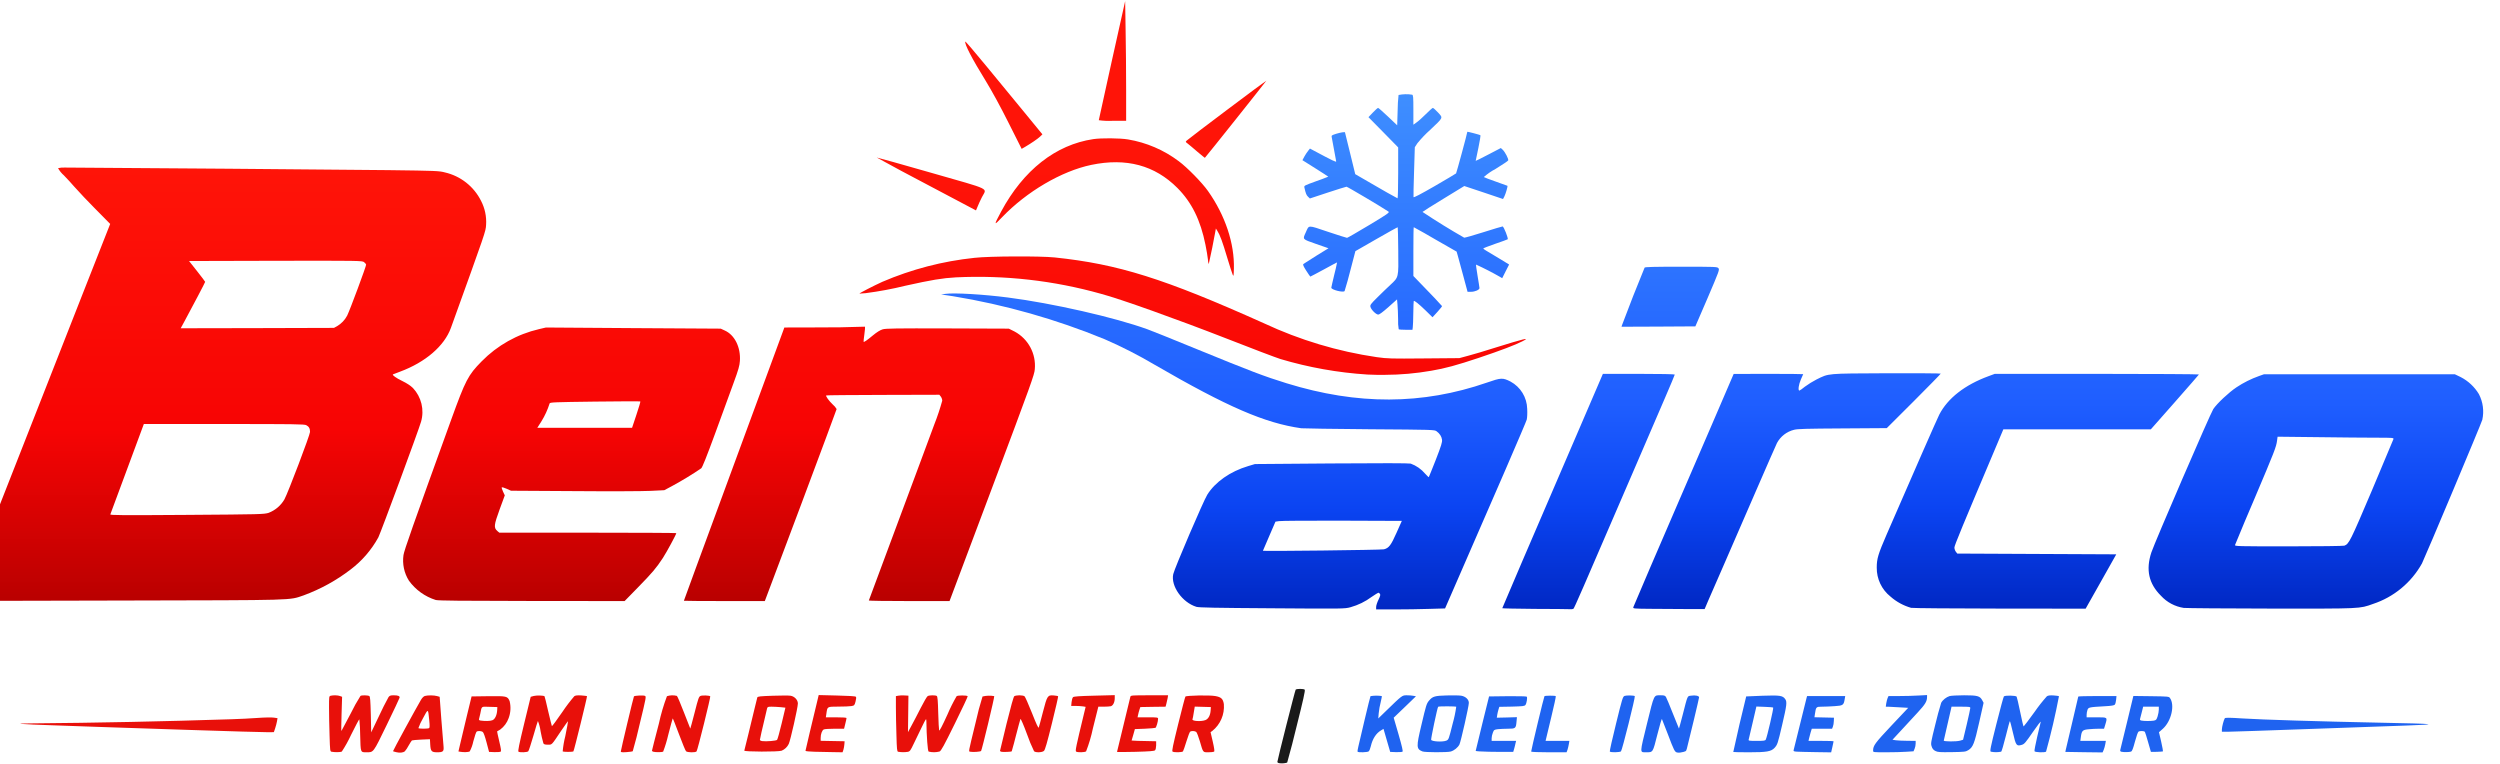
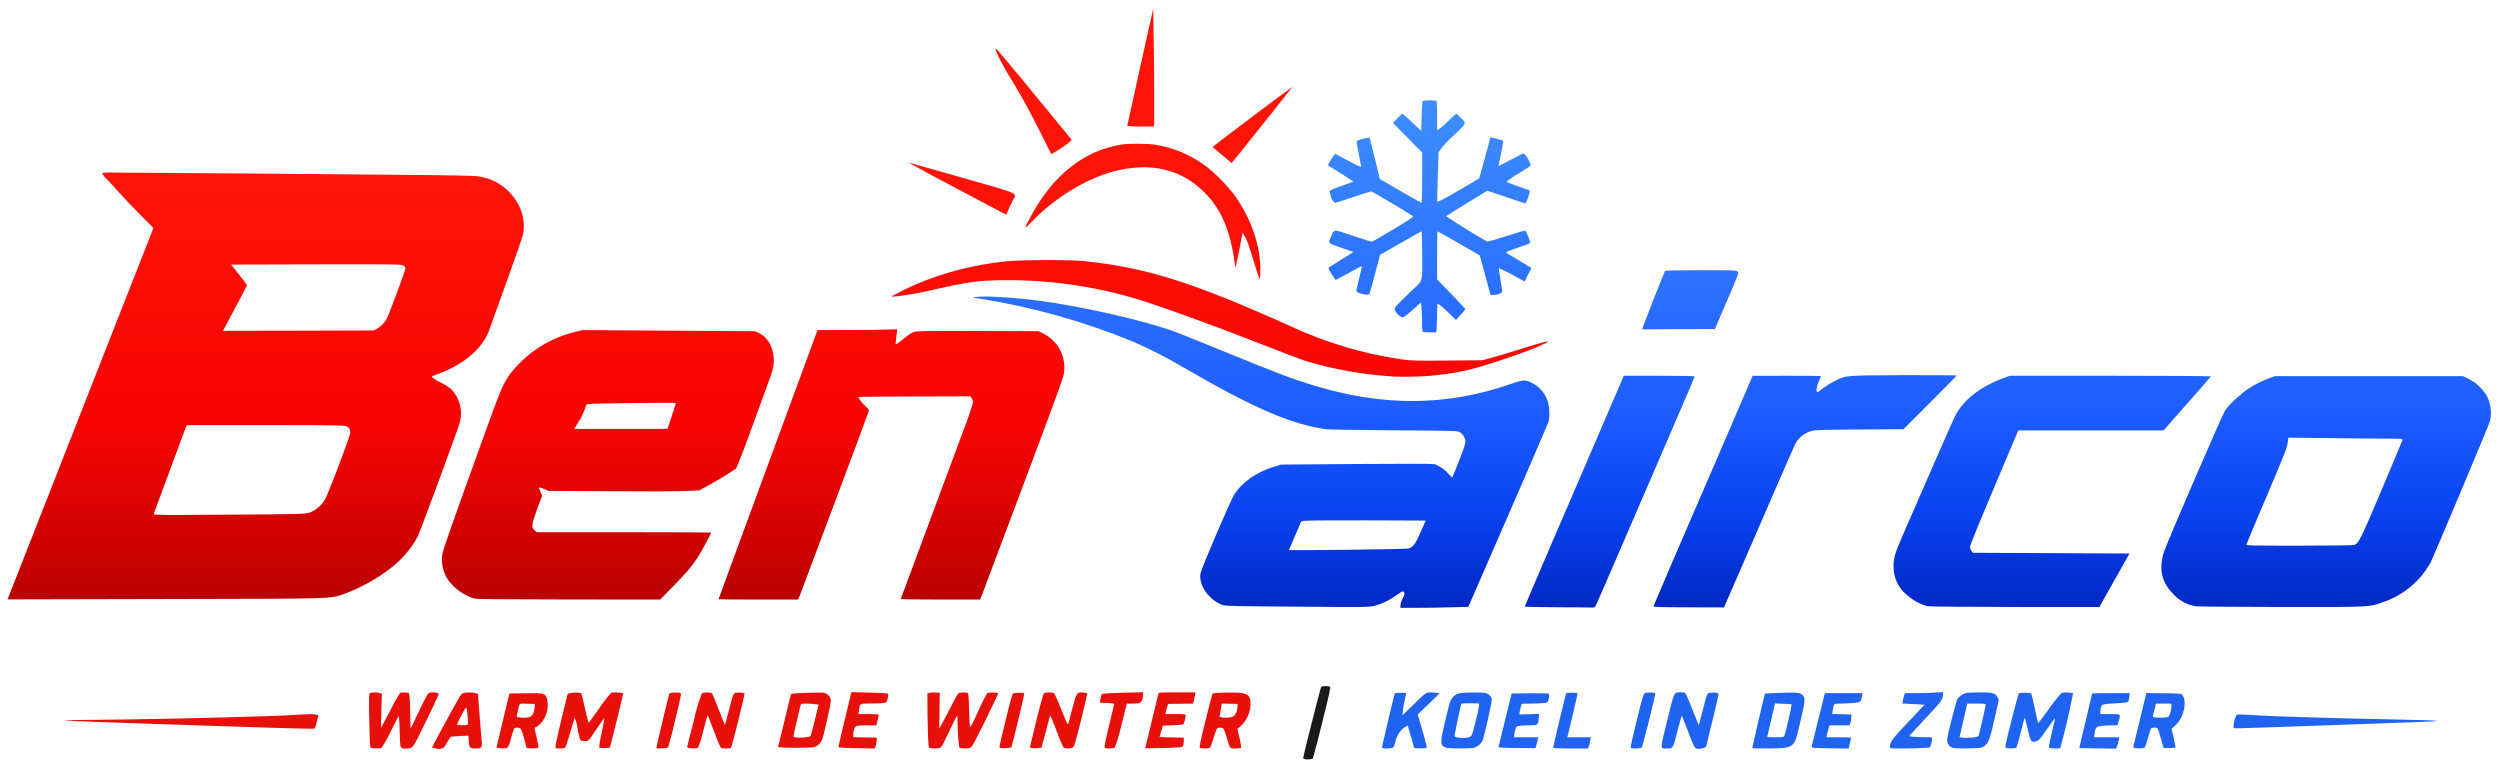
- <svg xmlns="http://www.w3.org/2000/svg" viewBox="50 0 3290 1005">
+ <svg xmlns="http://www.w3.org/2000/svg" viewBox="-10 -10 3340 1025">
  <defs>
    <linearGradient id="a" x1="0" x2="0" y1="220" y2="795" gradientUnits="userSpaceOnUse">
      <stop offset="0" stop-color="#ff1408" />
      <stop offset=".6" stop-color="#f70404" />
      <stop offset="1" stop-color="#b80000" />
    </linearGradient>
    <linearGradient id="b" x1="0" x2="0" y1="120" y2="805" gradientUnits="userSpaceOnUse">
      <stop offset="0" stop-color="#3f8fff" />
      <stop offset=".6" stop-color="#1f5eff" />
      <stop offset=".8" stop-color="#0b44f2" />
      <stop offset="1" stop-color="#0027c2" />
    </linearGradient>
  </defs>
  <path fill="url(#a)" fill-rule="evenodd" d="m1.1 788.2 159.5-406.1 34.4-87.4-21.3-21.6a811 811 0 0 1-26.1-27.6c-2.8-3.3-8.8-9.9-13.5-14.7a35 35 0 0 1-7.7-9.5 31 31 0 0 1 8.9-.8c55.4.2 376.3 2.8 426.2 3.4 62.8.8 66.4 1 74 3a71 71 0 0 1 47.6 37.5 60 60 0 0 1 6.6 31.5c-.6 9 .3 6.4-46.3 135.6-8.6 23.8-33.5 45.2-66.9 57.6-5 1.8-9.2 3.4-9.4 3.6-1.3.9 4.5 5 12.5 8.8q9 4.4 13.8 9.1a46 46 0 0 1 10.7 44.4c-3.1 11-52.9 145.6-56.2 152.2a134 134 0 0 1-36.4 42.2 235 235 0 0 1-61.9 34.1c-19.8 6.7-6.8 6.3-238.8 6.8l-210.7.5zm622.4 1.4a69 69 0 0 1-35.4-25.5 50 50 0 0 1-7.1-33.7c1-6.4 11.9-37.5 62.7-177.9 19-52.4 22.2-58.7 40.1-76.9a155 155 0 0 1 75.7-42.5l9-2.1 115 .8 115 .7 5.2 2.4c13.1 5.8 21.2 22.1 20 40.1-.4 6.2-1.8 11.3-8.5 29.5l-24.1 66c-11.2 30.5-16.8 44.6-18.3 45.8a446 446 0 0 1-38.3 23.3l-10.3 5.5-18.4.9c-10.1.5-55 .7-100.8.3l-82.5-.5-5.8-2.6c-3.1-1.4-6-2.2-6.4-1.8-.3.3.4 2.8 1.7 5.6l2.3 4.9-6.8 18.5c-7.5 20.6-7.9 24.1-3 28.4l2.6 2.2h116.5c64 0 116.4.3 116.4.6 0 1.6-12.7 25.1-17.8 32.9-8.5 13-13.9 19.4-33.1 39L872 791l-121.7-.1c-93.3-.1-123-.4-126.8-1.3m326.5 1c0-.2 6.9-19.2 15.4-42.2l65.1-176.9 50.7-137.7 1-2.8 42.1-.1a1541 1541 0 0 0 63.9-1c.4.3.1 4.9-.7 10.1s-1.1 9.6-1 9.8q.7 1.2 12.1-8.3 8-6.6 13-8.1c4.4-1.2 16.6-1.4 85.6-1.2l80.4.3 7.6 3.8a51 51 0 0 1 26.6 49.6c-.5 7.1-4.1 17.2-56.3 156.3L1299.6 791h-53.3c-29.4 0-53.2-.3-52.9-.8a65550 65550 0 0 1 67.8-182.2l18.4-49.6a308 308 0 0 0 10.4-31.1c0-1.7-.9-4.1-1.9-5.4l-1.9-2.4-74.2.2c-40.9.1-74.5.4-74.7.7-.9.9 3.5 7.1 8.6 11.9a24 24 0 0 1 5.1 6c0 .6-21.3 57.7-47.2 126.9L1056.5 791h-53.2c-29.3 0-53.3-.2-53.3-.4M403.5 674.9a41 41 0 0 0 20.8-17.7c4.8-8.8 33.7-85 33.7-88.8 0-4.6-1.4-7-5-8.9-2.5-1.3-16.2-1.5-108.3-1.5H239.3l-21.8 58.8-22.3 60.1c-.5 1.2 13.9 1.3 100.7.7 97.1-.7 101.4-.8 107.6-2.7m484-129c3.1-9.3 5.5-17.3 5.2-17.6s-27.2-.2-59.7.2c-53.3.7-59.2.9-59.7 2.4a104 104 0 0 1-10.8 23.6l-5.4 8.5h124.7zm-394-116.6a35 35 0 0 0 13.4-14c3.6-7.2 25.2-65.4 24.9-67-.2-.9-1.4-2.4-2.8-3.4-2.4-1.8-6.7-1.9-116.3-1.7l-113.9.3 10.6 13.4c5.8 7.3 10.6 13.7 10.6 14 0 .7-15.2 29.7-27.2 51.9l-5 9.2 100.9-.2 100.8-.3zm1178.8-67.6c-.7-1.5-4-11.7-7.3-22.7-6.3-21.1-9.3-29.3-12.8-34.9l-2.1-3.4-.7 3.9a994 994 0 0 1-8.7 43 23 23 0 0 1-1.1-6.3c-.4-3.8-1.8-12.4-3.2-19.1-6.5-32.5-18.1-55.9-36.9-74.8-29.8-29.9-67.3-40-113.4-30.4-39.1 8.2-85 35.1-117.4 68.9-11 11.6-11.1 11.1-1.2-7.5 29.3-54.5 71.7-87.9 121.2-95.3 10.3-1.6 35.2-1.4 45.8.4a153 153 0 0 1 66.8 28.7c11 8.1 30.7 28.2 38.5 39.3 22.6 32 34.9 68.9 34 102.1-.3 9.5-.4 10.5-1.5 8.1m-403.5-119.5a3126 3126 0 0 1-65-34.9c.4-.1 32.7 8.9 71.7 20.1 81.2 23.3 73.1 19.4 66.7 32.1-1.9 3.8-4.5 9.3-5.6 12.2l-2.2 5.2zm357.2-42.3c-5.1-4.5-10.9-9.2-12.7-10.7-3.3-2.4-3.3-2.6-1.6-4.2 3.2-3.1 104.5-79.2 104.8-78.8.2.2-78.7 99.3-80.9 101.5-.1.1-4.4-3.4-9.6-7.8m-248.7-38.2c-11-22-21.9-41.8-30.3-55.6-18.1-29.3-27.8-48.1-26.7-51.4.2-.6 12.7 14 27.8 32.4l50.6 61.5 23.1 28.2-3.1 3c-3.3 3.1-12 9-19.7 13.5l-4.5 2.6zm118.7-3.5 17.3-78.7 17.4-78 .6 38c.4 20.9.7 56.3.7 78.7V159h-18a96 96 0 0 1-18-.8m353.5 334.7a516 516 0 0 1-114.4-20.4c-6.3-2-37.4-13.8-69-26.2-67.6-26.4-142.3-53.1-167.4-59.7A599 599 0 0 0 1308 365c-18 1-32.2 3.4-66.4 11a469 469 0 0 1-52.4 9.8l-8.2.6c0-.7 18.9-10.4 30.1-15.5a418 418 0 0 1 121.4-31.6c19-2.2 85.9-2.5 105.5-.5 83.8 8.8 143.7 27.6 275.5 86.7a533 533 0 0 0 148.3 44.5c14.4 2 18.5 2.1 62 1.7l46.7-.4 11.5-3.1c6.3-1.6 22.3-6.4 35.5-10.6 38.7-12.1 46.9-14 36.3-8.6-9.5 4.9-29 12.3-57.3 21.8-29.6 9.9-44.7 14-63 17.1a361 361 0 0 1-61 5.4c-4.4.2-14.7 0-23-.4" />
  <path fill="url(#b)" fill-rule="evenodd" d="M1861 798.7c0-1.8 1.4-6.1 3.1-9.5 2.4-5 2.8-6.6 1.8-7.8q-1-1.3-2-1.4c-.4 0-4.4 2.5-8.8 5.5a85 85 0 0 1-27.8 13.6c-7.7 2.1-8.9 2.1-103 1.4-75.8-.5-96.2-.9-99.8-1.9-18.6-5.7-34-27.4-30.5-43.1 1.7-7.6 39.8-96.6 44.8-104.5 10.4-16.7 30.2-30.6 53.7-37.6l9-2.7 100.5-.8c66.5-.5 101.9-.4 104.5.2a45 45 0 0 1 19 13.3c2.5 2.7 4.6 4.8 4.8 4.5s4.4-10.5 9.2-22.8c7.3-18.9 8.6-23.1 8.2-26.5q-.9-6.4-7.1-11c-2.7-2.1-3.9-2.1-87.9-2.7-46.9-.4-87.5-1-90.2-1.3-47.9-6.8-97-28-193-83.6a596 596 0 0 0-65.6-33.5 915 915 0 0 0-199.9-56.7l-15.5-2.3 6-.8c11.2-1.6 50.1.7 81.8 4.8 59 7.6 140.7 26.2 183.9 41.9 5.1 1.8 34.2 13.5 64.6 26 70.1 28.7 89.2 36 118.4 45 93.3 28.8 178.6 28.5 263.6-.9 18.6-6.5 20.7-6.6 31-1.4a42 42 0 0 1 22 36c.3 5.5 0 11.7-.6 14.1-.9 3.6-40.9 96.1-95.9 221.9l-11.6 26.6-21 .6c-11.6.4-32 .7-45.4.7H1861zm208.8 2.6c-23.6-.2-42.8-.6-42.8-.9 0-.6 33-77.5 104.1-242.6l28.3-65.8h47.3c28 0 47.3.4 47.3.9s-5.8 14.4-12.9 30.8L2197 626c-65.9 152.9-75.3 174.5-76.4 175.2-.6.4-2.7.7-4.6.5s-22.7-.3-46.2-.4m150.4-.1c-20.9-.2-21.3-.3-20.7-2.3s38.3-89.7 59.4-138.4l42.2-97.7 30.4-70.7 45.7-.1c25.2 0 45.8.2 45.8.4s-1.3 3.3-3 6.9c-2.9 6.5-4.1 14.7-2 14.7.5 0 3.8-2.3 7.2-5.1a119 119 0 0 1 15.3-9.5c16.8-8.2 12.1-7.8 92.3-8.2 39.1-.1 71.2.1 71.2.5s-16 16.8-35.5 36.3l-35.5 35.4-58.2.4c-48.2.3-59.3.6-63.8 1.8a35 35 0 0 0-22.5 17.4c-1.2 2.5-14.1 31.7-28.5 65l-41.5 95.5-20.3 46.5-4.9 11.5h-25.9c-14.3 0-35.5-.1-47.2-.3m344.8-1.3a70 70 0 0 1-27.1-14.8 48 48 0 0 1-18.1-38.1c0-11.7 1.8-17.7 13.1-43.8 36-82.9 66.6-152.6 69.2-157.6 11.1-21.5 33.6-39.1 64.9-50.6l8.1-3h134.6c73.9 0 134.3.4 134.1.8-.1.4-14.5 16.8-31.8 36.5l-31.5 35.7h-194.1l-8.1 19.2c-46.8 110.7-56.3 133.6-56.3 136.4 0 1.7.9 4.2 1.9 5.5l1.9 2.4 104.6.5 104.6.5-20.1 35.7-20.2 35.8-112.6-.1c-61.9-.1-114.6-.5-117.1-1m358.8.1a51 51 0 0 1-30-16c-16.1-16-20.1-34.3-12.6-57 4.2-12.8 77.9-183.5 81.5-188.7 5-7.4 20.3-21.8 30.5-28.6a136 136 0 0 1 29.8-14.9l6.5-2.3h251l7.7 3.7a60 60 0 0 1 24 22.4 50 50 0 0 1 4.5 33.9c-1.4 5.1-74.9 179.9-79.4 189a115 115 0 0 1-64.5 53.3c-18 6.4-14.1 6.2-133.7 6.1-59.7-.1-111.6-.5-115.3-.9m-1052.5-77.1c6.5-1.7 9.2-5.2 16.6-21.9l6.9-15.5-78.5-.3c-43.2-.1-80.6.1-83.1.6l-4.7.7-8.2 19c-4.6 10.4-8.3 19-8.3 19.3 0 .8 155.7-1 159.3-1.9m1263.9-4.8c6.1-2.3 7.8-5.7 36.3-72.8 15.3-36.2 28-66.6 28.3-67.5.4-1.7-1.2-1.8-22.9-1.8-12.9 0-47.3-.3-76.5-.7l-53.1-.6-.7 5.2c-1.1 8.4-3.2 13.8-29.6 76.1a3898 3898 0 0 0-25.7 61.2c-.5 1.7 3.3 1.8 70.5 1.8 39.1 0 72.1-.4 73.4-.9m-950.6-290.3a2383 2383 0 0 1 29.7-75.6c.7-.9 11.6-1.2 48.2-1.2 45.5 0 47.3.1 48.9 1.9 1.7 1.9 1.2 3.3-14.2 39.3l-16.1 37.3-48.6.3-48.6.2zm-293.9 5.5a63 63 0 0 1-.8-13.2c-.1-6.9-.4-15.6-.8-19.4l-.6-6.7-11.2 10q-11.3 10-13.5 10c-2.9 0-9.4-6.4-10.3-10.2-.6-2.4.3-3.7 9.2-12.5 5.4-5.4 13-12.7 16.9-16.3 11.2-10.4 10.9-9.2 10.5-45-.1-16.8-.5-30.7-.7-30.9s-12.8 6.7-28 15.5l-27.7 15.9-6.7 25.6a501 501 0 0 1-7.5 26.9c-1.5 2.4-17.5-1.6-17.5-4.4 0-.6 1.8-8.3 3.9-17.1a252 252 0 0 0 3.7-16.2c-.1-.1-7.9 4.1-17.4 9.3-9.5 5.1-17.5 9.4-17.8 9.4-.2 0-2.7-3.5-5.4-7.8-3.8-5.9-4.6-8-3.7-8.8.7-.6 8.4-5.5 17.1-10.9l15.9-9.8-16.4-5.7c-18.5-6.5-17.8-5.7-13.4-15.4s1.9-9.7 29-.6c13.2 4.4 24.5 8 25.2 8s13.6-7.5 28.8-16.6c24.5-14.7 27.4-16.8 25.8-17.9-8.5-5.8-54.1-32.8-55.3-32.8-.9.1-12.1 3.6-24.9 7.8l-23.3 7.7-2.4-2.3c-2.2-2.1-3-4.1-4.8-12-.6-2.6-.3-2.7 15.4-8.4a289 289 0 0 0 16-6c0-.2-7.7-5.1-17-11l-17-10.7 2.5-4.7a59 59 0 0 1 5-7.6l2.4-3 4.3 2.3c25.8 13.8 30.6 16.1 30.2 14.5l-2.9-15.8-3-16.2c-.5-2 .2-2.4 6.1-4.3 5.7-1.7 11.3-2.6 11.4-1.8l6.8 27.6 6.7 27.4 27.5 15.9a822 822 0 0 0 28.2 15.9c.4 0 .8-15.1.8-33.5V194l-19.5-19.9-19.6-19.9 5.8-6.1c3.2-3.4 6.3-6.1 6.9-6.1.5 0 6.4 5.1 13 11.4l12.1 11.5.6-19.5a200 200 0 0 1 1.2-20.4 50 50 0 0 1 17.9-.4c1.4.5 1.6 3.2 1.6 20.1v19.4l4.2-3c2.4-1.6 7.9-6.6 12.3-11s8.5-8.1 9.1-8.1c.7 0 3.7 2.7 6.8 6 6.8 7.5 7.5 6.1-10.5 23.1a152 152 0 0 0-16.6 17.4l-3.4 5.2-1 32.2c-.6 17.7-.9 32.8-.7 33.5q.1 1.5 27.7-14.4c15-8.7 27.8-16.3 28.3-16.8s14.7-52.6 14.8-54.8c0-.4 16.6 4 17.2 4.5.4.4-.8 8-2.7 17l-3.5 16.8c0 .2 7.5-3.5 16.6-8.3l16.5-8.6 2.4 2.2c3.2 3 8 12.3 7.3 14.1-.3.8-7.9 5.8-16.8 11.3a76 76 0 0 0-15.3 10.6c.4.4 7.5 3.1 15.8 6l15.3 5.5c.6.5-2.2 10.2-3.9 13.7l-1.9 3.7-25.5-8.6-25.5-8.5-27.5 16.8c-15.1 9.2-27.5 17-27.5 17.3a940 940 0 0 0 54.9 33.9c.9.1 12.4-3.1 25.5-7.3s24.4-7.5 25-7.5c1.6 0 7.9 16.2 6.7 16.9-.5.4-8 3.1-16.5 6-8.6 3-15.6 5.7-15.6 6.1s1.5 1.4 3.2 2.5l17 10.2 13.8 8.4-4.6 9-4.5 9-3.2-1.9a384 384 0 0 0-31.2-16c-.3.2.7 6.9 2 14.9s2.5 15.1 2.5 16c0 2.3-5.9 4.9-11.2 4.9h-4.5l-5.7-21.2-7.2-26.5-1.5-5.2-28-16a865 865 0 0 0-28.4-16.1c-.3 0-.5 14.4-.5 32.1v32.1l18.8 19.5a572 572 0 0 1 18.9 20.1c.2.4-2.6 3.8-6.1 7.7l-6.4 7-9.3-9.1c-9-8.7-14.5-13.1-15.4-12.3-.2.3-.5 7.4-.6 16s-.4 17-.7 18.7l-.4 3.2h-8.7c-4.8 0-9.1-.3-9.4-.7" />
  <path fill="#e8100a" fill-rule="evenodd" d="M571.6 989.9c-2.2-.5-4.2-1.1-4.4-1.3-.3-.4 29.6-55.3 36.8-67.6 1.5-2.6 3.6-4.7 5.1-5.1 3.7-1.1 12-1 15.9.1l3.6 1 2.2 29.7 2.9 35.5c.6 6.7-.6 7.8-8.4 7.8-7.4 0-8.6-1.4-9.1-10l-.4-7.2-11.4.5c-6.2.3-11.8.8-12.3 1.1s-2.5 3.5-4.5 7a39 39 0 0 1-4.9 7.4c-2.1 1.7-6.7 2.2-11.1 1.1m-85.2-.6c-2-.4-2.1-1.1-2.7-21.5-.4-11.6-.7-28-.7-36.3 0-15 0-15.3 2.2-15.9 3.5-.9 9.4-.7 12.3.4l2.7 1-.7 22.8c-.4 12.5-.5 22.5-.2 22.2l12.2-23a238 238 0 0 1 12.9-23.2c1.6-1.1 9.8-.9 11.6.2 1.1.7 1.5 5.3 2 24.4l.5 23.4 10.5-22a387 387 0 0 1 12.3-24.4c1.5-2 2.7-2.4 7-2.4q8.5 0 7.5 3.3c-.1.8-7.7 16.8-16.8 35.6-18.2 37.5-17.2 36.1-26.9 36.1-7.8 0-7.5.6-8.1-22.4a217 217 0 0 0-1.1-21c-.3-.3-5.2 9-10.9 20.5a168 168 0 0 1-12.2 22c-1.6.9-9.3 1-13.4.2m169 0-2.1-.4 2.5-10.7 8.6-36.2 6.2-25.5 21.9-.3c24.5-.3 25.4-.1 28.2 6.6a38 38 0 0 1-1.3 22.2 32 32 0 0 1-11.1 15.1l-4.1 2.4c-.1.1 1.1 6 2.8 13 2.4 10.1 2.8 13 1.8 13.7-.7.4-4.4.7-8.2.6l-7-.3-3.3-12.5c-2-7.6-3.9-13-5-13.8-1.9-1.3-6.2-1.6-8-.4-.7.4-2.7 6.2-4.4 12.8a50 50 0 0 1-4.7 13.2c-1.5 1.1-8.2 1.4-12.8.5m76.9-.1c-.9-.6.9-9.7 7.4-36.5l8.7-35.7 4-1.1c3.6-1 13.2-.7 14.2.4.3.2 2.4 9 4.8 19.6 2.5 10.6 4.7 19.5 4.9 19.7.3.3 6.5-8.1 13.8-18.7a214 214 0 0 1 15.7-20.7c1.7-1.1 4-1.3 9.3-1 3.8.3 7.1.7 7.4.9.5.6-17 71.8-17.9 72.7-1 .9-13.2.9-14.1 0a124 124 0 0 1 3.4-19.9c2.2-10.7 3.8-19.5 3.6-19.7s-4.3 5.6-9.2 12.8c-12.8 19.1-11.7 18-17.3 18-3.7 0-5.2-.4-5.9-1.8a162 162 0 0 1-3.7-15.9 57 57 0 0 0-3.5-13.5c-.3.4-3.1 9.2-6 19.6-3 10.4-6 19.5-6.7 20.3-1.4 1.4-10.9 1.8-12.9.5m134.7-.3c.1-2.2 16.7-71.9 17.3-72.5 1-1 12.2-1.6 14.3-.7 2 .8 1.9 1.5-6.6 36.5a624 624 0 0 1-9.3 36.4c-.4.4-4 .9-8.2 1.2-6 .4-7.5.2-7.5-.9m42.8.4q-1.7-.5-1.8-1.4c0-.6 4.1-16.6 9.1-35.7a253 253 0 0 1 10.6-36 23 23 0 0 1 13.1-.4c.7.5 4.9 10.3 9.3 21.8l8.3 21.2c.2.1 2.7-9.3 5.7-20.9 4.9-19.3 5.6-21.2 7.9-22.1 2.5-1 11.5-.6 12.7.5.7.8-16.6 70.7-18 72.5s-12.2 1.6-13.9-.2c-.8-.7-4.9-10.8-9.3-22.5-4.3-11.6-8-20.9-8.2-20.7s-2.9 10-5.9 21.7a167 167 0 0 1-6.7 22.1c-1.3.8-10 .9-12.9.1m212 0c-6.5-.2-11.8-.7-11.8-1.2l5.5-23.7 8.7-36.3 3.2-13.4 23.9.6c14.6.3 24.3.9 25 1.6q1 .9-.4 6.3c-1.3 5-1.6 5.3-5.4 6-2.2.4-10 .7-17.3.7-15 .1-14.3-.3-15.7 9.4l-.7 4.7h13.6q13.4 0 13.6 1c0 .6-.7 4-1.6 7.5l-1.6 6.5h-12.5c-6.8 0-13.3.4-14.3 1-2.2 1.2-4 6.1-4 11.1v3.8l15.8.3 15.7.3-.3 4c-.2 2.2-.7 5.5-1.3 7.3l-1.1 3.2-12.6-.2zm110.1 0c-1.4-.3-1.7-3.4-2.2-22.1-.4-11.9-.7-28.3-.7-36.4v-14.7l3.3-.6c1.7-.4 5.5-.5 8.2-.3l5 .3-.3 24-.3 24 4.6-8.5c2.6-4.7 8-15.1 12.1-23.2s8.2-15.2 9.3-15.8c2.3-1.2 10.1-1.3 11.9-.1 1 .6 1.5 6 1.9 22.2.3 11.8.9 22.2 1.2 23.1q.6 1.9 11-21a213 213 0 0 1 12-24c1.6-1.3 13.3-1.3 14.6 0 .3.3-7.3 16.6-17 36.2-14.4 29.2-18 35.8-20.1 36.6a29 29 0 0 1-14.3.1c-1.3-.8-2.7-19.6-3-40.5-.1-3.6-.5-3.1-5.9 8l-10.7 22.1c-4.2 8.9-5.1 10.2-7.8 10.7a39 39 0 0 1-12.8-.1m95.3 0c-2.8-.6-3.5 3.6 6.9-39.2a395 395 0 0 1 8.9-33.5 37 37 0 0 1 15.4-.5c.7.6-16.2 71-17.3 72.2-1 1-10.7 1.7-13.9 1m41 .1c-1.2-.3-2.2-.8-2.2-1.2l8.6-35.7c5.5-22.3 9.2-35.5 10.2-36.3.9-.6 3.9-1.2 6.7-1.2s5.8.6 6.7 1.2 5.3 10.7 9.9 22.2c5.9 14.9 8.4 20.3 8.9 19 .4-1 2.9-10.2 5.5-20.4 5.6-21.6 6.1-22.4 14.2-21.8 2.9.3 5.5.7 5.8 1s-3.3 16.2-8.1 35.4c-6.5 26.3-9.1 35.3-10.6 36.6-2.5 2.2-11 2.4-13 .4a207 207 0 0 1-9.3-22.5c-4.5-12.2-8.2-20.7-8.6-19.9-.3.7-3 10.5-5.9 21.8a468 468 0 0 1-5.6 20.8c-.4.6-10.9 1-13.2.6m98-.3c-1.4-.8-.1-6.8 10.2-49.4l2.3-9.5-3.6-.6c-2-.3-6.2-.6-9.5-.6h-5.9l.5-5.1c.3-2.8 1.1-5.6 1.9-6.4 1-1 8.1-1.5 28.1-2l26.8-.7v4.1c0 5.2-2.2 9.7-5.2 10.5-1.3.3-5.5.6-9.3.6h-7.1l-7.2 28.8a191 191 0 0 1-8.9 30c-1.9 1.4-11.1 1.6-13.1.3m53.8.4c0-.5 16.9-70.3 17.6-72.7.5-1.7 2.6-1.8 25.1-1.8h24.5l-.6 3.8-1.7 7.4-1 3.8-16.6.2-16.6.3-1.2 3.5c-.6 1.9-1.5 5-1.8 6.8l-.7 3.2h13.5c13 0 13.5.1 13.5 2.1 0 3.4-2.2 10.9-3.4 11.7-.6.3-6.9.9-14.1 1.2l-13 .5-2.1 7.5-2.2 7.5 2.7.2c1.4.2 8.7.4 16.1.5l13.5.3v5.3c-.1 3.2-.6 5.7-1.5 6.6-1.2 1-7.2 1.5-25.8 2-13.3.3-24.2.4-24.2.1m73.1-.4c-1.1-.7.3-7.4 7.4-36.2 4.8-19.5 9.1-35.8 9.5-36.2 1.3-1.5 32.2-2.1 39.3-.7 7.9 1.4 10.2 3.7 11.3 10.6a41 41 0 0 1-15.3 35.4l-2.2 1.5 2.9 12.5c2.1 9.2 2.5 12.7 1.7 13.2-.7.4-4 .8-7.4.8-7.4 0-6.9.7-11.3-14.5-1.8-6-3.9-11.6-4.8-12.3-1.8-1.3-6-1.6-7.9-.4-.7.4-2.9 6.2-4.9 12.7-2 6.6-4.1 12.6-4.6 13.3-1.2 1.4-11.5 1.6-13.7.3m-563.6-1.3 5.4-21.8 8.1-33.5 3.6-14.6c.4-1.4 3.4-1.7 20.4-2.3 11-.4 21.5-.4 23.5 0 5.2.9 9.5 5.6 9.5 10.2 0 5.3-9.9 49-12 53.2a18 18 0 0 1-9.3 8.9c-4.3 1.7-49.8 1.5-49.2-.1m43.1-14.1c.7-.7 3.4-10.5 6.1-21.8l4.9-20.6-6.5-.7c-3.6-.3-9-.6-11.8-.6-4.6 0-5.3.3-5.8 2.2l-5 21.3a400 400 0 0 0-4.5 20.2c0 .6 1.5 1.4 3.2 1.6 5.3.7 18.2-.4 19.4-1.6m-776.1-13.2-117-3.9-59.8-2.1C79 953.2 64.1 952 89 952a10767 10767 0 0 0 266-5.5c9.6-.3 24.9-1 34-1.7s18.7-.8 21.3-.4l4.9.7-.7 4.2c-.4 2.3-1.5 6.5-2.4 9.2l-1.7 5-7.5.1c-4.1.1-51.9-1.3-106.4-3.1m318.2-2.3c.8-.5.9-3.2.2-10.2-1.6-16-1.2-15.9-8.4-2.5a75 75 0 0 0-5.9 12.7c.6 1 12.5 1 14.1 0m83.1-10.3c3.5-1.2 6.1-6.5 6.5-13.4l.2-4-10.2-.3c-11.6-.3-10.1-1.4-12.3 9.3l-1.6 6.7q-.7 1.7 2.3 2.1c5.6.8 12.1.7 15.1-.4m938.6-.3c3.9-1.6 6.4-6.3 6.8-12.7l.3-4.4-10.6-.3-10.6-.3-1.3 7.8c-.6 4.2-1.4 8.2-1.7 8.9-.9 2.5 11.7 3.2 17.1 1" />
  <path fill="#1f63f0" fill-rule="evenodd" d="M2257.2 990.3c-3.2-.6-4.2-2.6-12.2-23.8-4-10.5-7.5-19.5-7.9-20.2-.3-.7-3.1 8.5-6 20.3-6.1 24.1-5.6 23.4-14.9 23.4-8.4 0-8.5 2.1 1.2-37.5 9.9-40 8.6-37.5 18.6-37.5 4 0 5.2.4 6.4 2.2.8 1.3 4.9 11.1 9.1 21.8 4.3 10.7 7.8 19.6 8 19.8.1.1 2.3-8 4.9-18 6.8-26.6 6-24.6 11.1-25.3 5.5-.9 10.5.2 10.5 2.2 0 1.3-13.1 56.1-16.1 67.5-1 3.7-1.1 3.8-8.9 5.2-.8.2-2.5.1-3.8-.1m-420.6-1.1c-.3-.4.2-3.5 1-6.8l8.4-35.8c3.9-16.5 7.3-30.2 7.6-30.5a49 49 0 0 1 14.8-.1c.3.3-.4 3.9-1.4 8a96 96 0 0 0-2.6 14.5l-.6 7 10.3-10c21.3-20.7 21.1-20.5 27.2-20.5 3 0 7 .3 8.8.7l3.3.6-14.6 14.1-14.7 14.1 6.4 22c4.6 16 6 22.2 5.2 22.7s-4.6.7-8.7.6l-7.5-.3-4.4-15.1-4.4-15.2-3.3 2c-6.5 3.8-11.2 11.2-13.4 20.8-.7 3-1.9 6.1-2.8 6.8-1.7 1.3-13.8 1.7-14.6.4m85.4-.3c-8.2-3.3-8.3-5.9-1.5-34.5 6.3-26.7 6.8-28.5 10.3-32.6 4.5-5.3 7.4-6.2 23-6.6 7.8-.2 16.3-.1 18.9.3 5.8.9 10.3 4.9 10.3 9.5 0 4.4-10.6 51.3-12.4 54.8-2.1 4-6.9 7.9-11.4 9.2-4.7 1.3-33.9 1.2-37.2-.1m87.2.4c-9.4-.2-17.2-.7-17.2-1.1l8.8-36.2 8.8-35.5 24.4-.3c13.4-.1 24.7.1 25.2.6 1.1 1.1-.1 8.7-1.7 10.9-1.2 1.6-3.5 1.8-17.9 2.2l-16.5.3-1 3.2a57 57 0 0 0-1.7 7.1l-.6 4 13.3-.3 13.2-.4-.6 6.2c-.7 8.5-1.4 9-11.1 9-4.4 0-10.4.3-13.3.6-4.9.6-5.3.9-6.7 4.6-.9 2.1-1.6 5.4-1.6 7.3v3.5h32.2l-.8 3.2c-.3 1.8-1.2 5.1-1.8 7.3l-1.2 4h-7.4c-4.1.1-15.3-.1-24.8-.2m55.8-.2c0-2 16.8-72.3 17.5-72.9.8-.9 14.1-.9 14.9-.1.4.3-2.3 12.7-5.9 27.5l-7 29.2-.5 2.2h31.3l-.7 4.2a61 61 0 0 1-1.8 7.6l-1.2 3.2h-23.3c-12.8 0-23.3-.4-23.3-.9m103.5-.1c-.3-.6 3.3-17 8.2-36.6 8.2-33.4 8.9-35.7 11.3-36.6 2.3-.9 12.5-.7 13.4.3s-16.7 71.5-18.2 72.7c-1.9 1.4-13.8 1.6-14.7.2m162.5.6a2480 2480 0 0 1 17-73.1l21.3-.9c23.3-.8 26.7-.3 30.1 4.5 2.5 3.6 2 7.9-4 33.5-5.9 25.4-6.3 26.4-10.2 30.7-4.5 4.7-10.2 5.7-33.4 5.7-11.4 0-20.8-.2-20.8-.4m83.7-.4c-4-.3-4.7-.6-4.3-2l8.1-32.7c4.2-17 8-32.7 8.6-34.7l1-3.8h50.2l-.7 4.2c-1.3 7.8-2.2 8.4-13.3 9.1-5.4.4-12.8.7-16.6.7-7.6 0-7.9.3-9.2 9.3l-.7 4.6 12.8.3 12.9.3-.2 4.5c0 2.5-.6 5.7-1.2 7.2l-1.1 2.8h-26.7l-1.6 5.2-2.1 8-.6 2.8h16.5c9.1 0 16.5.2 16.5.6l-1.6 7.5-1.6 7-20.1-.3c-11.1-.2-22.4-.4-25-.6m100.3-1.3c0-6.7 2.3-9.8 24.2-33.1l22-23.3-10.4-.6-14.7-.8-4.4-.1.6-4.4c.4-2.4 1.2-5.5 1.8-7l1.2-2.6h14.1c7.8 0 19.2-.3 25.4-.7l11.2-.6v2.4c0 5.9-2.3 9.7-12.3 20.5l-21.7 23.5-11.5 12.4 4.5.7c2.5.3 9.3.7 15.2.7l10.8.1v3.5c0 2-.6 5.1-1.4 6.9l-1.4 3.3-9.2.6c-5.1.4-17.1.7-26.7.7-17 0-17.3 0-17.3-2.1m82 .4a9 9 0 0 1-4.9-5.9c-1.4-3.9-1.2-5 4.9-29.5a417 417 0 0 1 7.6-28c1.9-3.7 6.8-7.6 11.2-8.9 2-.5 10.6-1 19-1 17.5 0 20.8.9 23.8 6.5l1.8 3.4-5.8 25.8c-6.3 28-8.1 32.6-14.3 36.5-3.6 2.2-4.9 2.3-21.8 2.6-15.7.2-18.4.1-21.5-1.5m72.9.9c-1.4-.6-.5-5.2 7.3-36.2 4.9-19.5 9.4-36 9.9-36.5 1.5-1.6 15.8-1.3 16.8.3.4.8 2.6 9.9 4.7 20.3s4.1 18.9 4.5 18.9c.3 0 6.8-8.6 14.4-19.1a211 211 0 0 1 16.2-20.6c1.7-1.1 4.1-1.4 8.8-1.1 3.5.2 6.7.7 7.1 1a916 916 0 0 1-17 73c-2 1.4-14.6.9-15.2-.6-.3-.7 1.3-9.2 3.5-18.7l4.7-19.9c.3-1.4-4.3 4.6-10.3 13.3-9.6 13.9-11.2 15.9-14.6 16.9-7 2.1-7.8 1-11.7-16.1-1.9-8.3-3.7-15.1-4-15.1s-2.7 8.9-5.4 19.8-5.4 20-6 20.4a35 35 0 0 1-13.7 0m98.7-2.7 8.5-36.1 7.9-33.7c0-.4 11.3-.7 25.1-.7h25.2l-.5 5c-.3 2.7-1 5.6-1.7 6.3-.8 1-4.6 1.7-12.9 2.1-21 1.2-21.9 1.4-23.1 4.9a22 22 0 0 0-1.1 6.3v3.4h13c14.9 0 14.5-.4 11.5 9.8l-1.6 5.2h-6.7c-3.7 0-9.8.3-13.5.7-8 .7-9.2 1.9-10.3 10.1l-.7 5.2h33.6l-.7 4.1c-.4 2.3-1.3 5.7-2.1 7.6l-1.5 3.5-24.5-.3-24.5-.4zm73.1 2.8q-1.8-.5-1.5-2.1l8.9-36.5 8.4-34.8 23.3.3c21.9.3 23.5.4 24.8 2.3 6.7 9.2 2 30.2-9.1 40.4l-5.3 4.7 2.9 12.4c1.5 6.8 2.6 12.6 2.4 12.8s-3.9.5-8.2.6l-7.7.1-3.6-12.5c-1.9-6.9-3.9-13.1-4.3-13.8-.9-1.4-6.5-1.6-8.5-.3-.7.4-2.8 6.3-4.6 13.1-2.5 9.4-3.7 12.5-5.2 13.1-2.1.8-9.8.9-12.7.2m-888.4-14.6c3.2-1.4 3.2-1.5 8.5-22.7a159 159 0 0 0 4.6-21.9c-.7-.7-23.1-.8-23.8 0-1 .9-9.7 42.2-9.2 43.5.9 2.3 15.1 3.1 19.9 1.1m676.2 0 3.9-1.2 4.8-20c2.6-11 4.7-20.8 4.7-21.7.1-1.6-1.1-1.8-12.3-1.8h-12.4l-.7 3.2-5.1 22.2-4.4 19.2c0 1.4 16.8 1.5 21.5.1m-255.7-1.5c1.6-3 10.5-41.3 9.7-42-.3-.4-5.5-.8-11.4-1l-10.7-.4-4.8 20.7-5.3 22.6c-.5 1.8.2 1.9 10.5 1.9 9.6 0 11.3-.2 12-1.8m600.2-13.3c0-3.2 2.4-12.4 3.8-14.6.7-1 5.5-1 23.8.2 25.4 1.6 99.1 3.9 182.4 5.6 72.1 1.4 78.2 2.1 33 3.7l-132 4.7c-53.1 1.9-99.8 3.5-103.8 3.5h-7.2zm-89.9-11.5c3.4-.6 3.8-1.1 5.3-5.6.9-2.8 1.6-6.8 1.6-8.9V930h-20.6l-1.7 6.8-2.3 8.9c-.5 1.7-.1 2.2 1.8 2.6 3.7.7 12 .7 15.9.1" />
  <path fill="#1a1a1a" fill-rule="evenodd" d="M1733.2 1004.3c-1.2-.2-2.2-1-2.2-1.6 0-2.3 23.3-94.2 24.1-95.1 1.2-1.4 10.6-1.3 11.9 0 .9.9-1.9 13.4-10.6 48a1169 1169 0 0 1-12.4 47.7c-.9 1.1-7.7 1.7-10.8 1" />
</svg>
